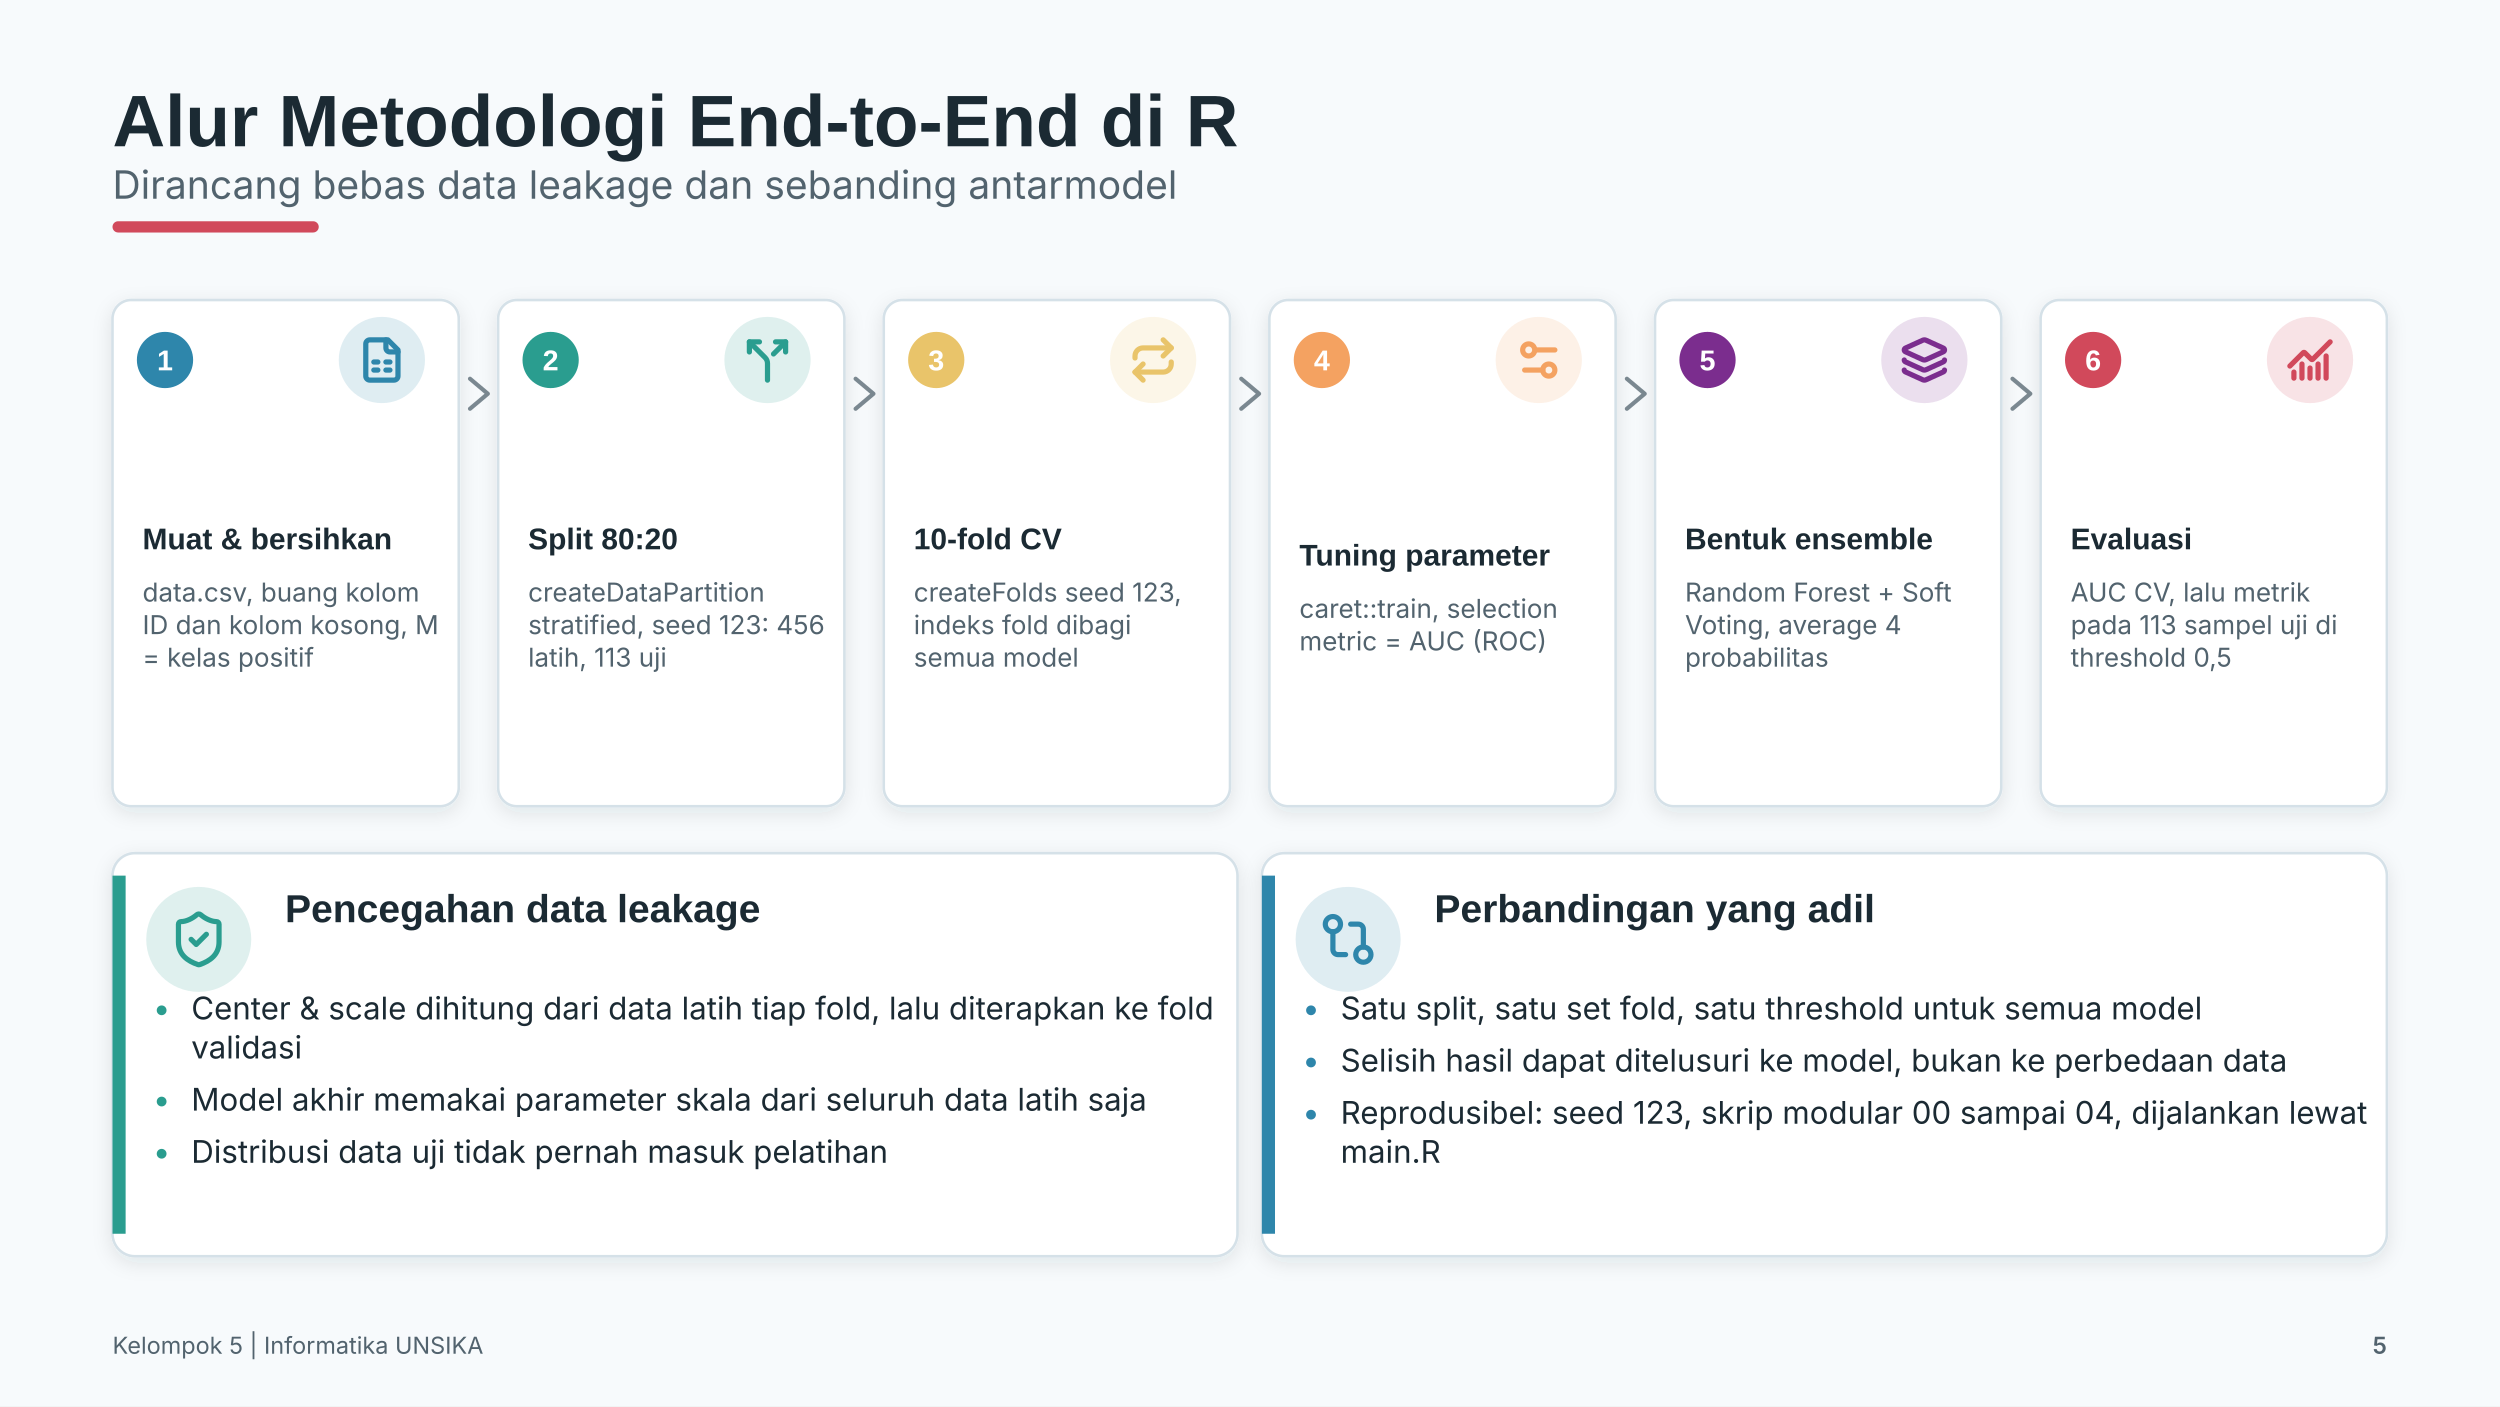
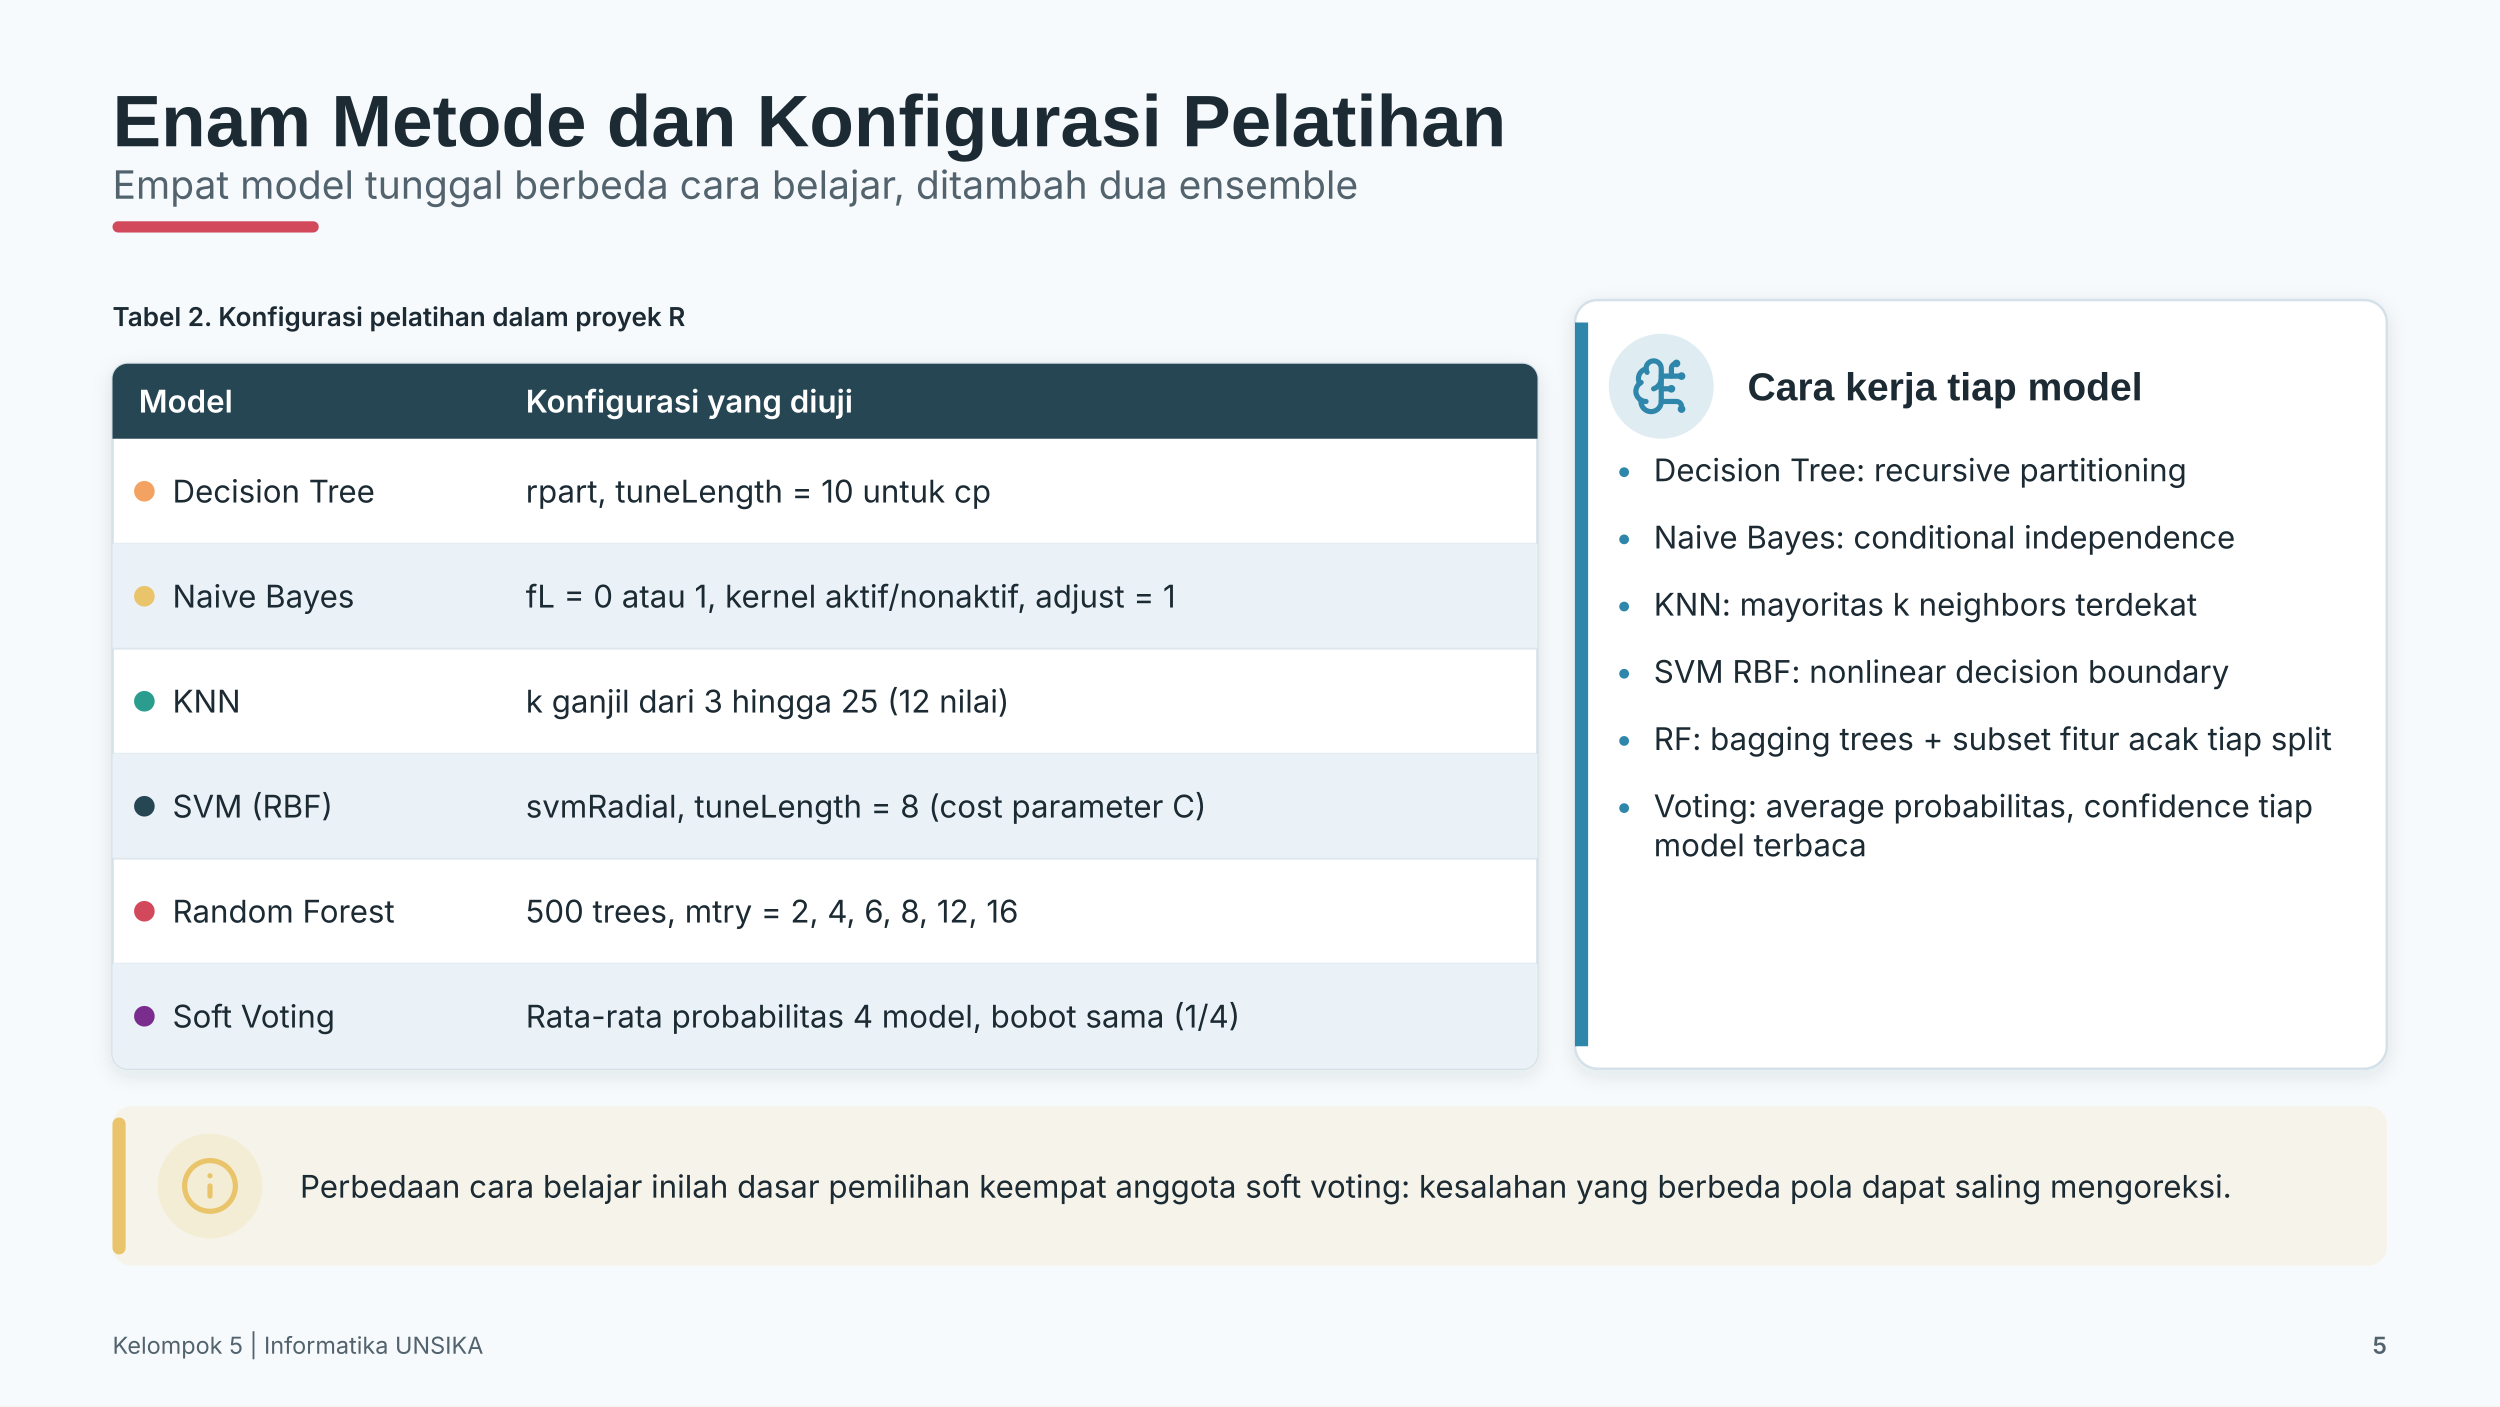
<svg xmlns="http://www.w3.org/2000/svg" width="1333.33" height="750.00" viewBox="0 0 1333.33 750.00">
  <defs>
    <filter id="soft" x="-20%" y="-20%" width="140%" height="140%">
      <feDropShadow dx="0" dy="3" stdDeviation="5" flood-color="#1B2A33" flood-opacity="0.10" />
    </filter>
  </defs>
  <rect x="0.00" y="0.00" width="1333.33" height="750.00" fill="#F7FAFC" />
-   <text x="60.00" y="78.00" font-family="'Poppins','Calibri',Arial,sans-serif" font-size="38.89" font-weight="700" fill="#1B2A33">Alur Metodologi End-to-End di R</text>
-   <text x="60.00" y="106.00" font-family="'Inter','Calibri',Arial,sans-serif" font-size="20.83" font-weight="400" fill="#52636E">Dirancang bebas data leakage dan sebanding antarmodel</text>
+   <text x="60.00" y="78.00" font-family="'Poppins','Calibri',Arial,sans-serif" font-size="38.89" font-weight="700" fill="#1B2A33">Enam Metode dan Konfigurasi Pelatihan</text>
+   <text x="60.00" y="106.00" font-family="'Inter','Calibri',Arial,sans-serif" font-size="20.83" font-weight="400" fill="#52636E">Empat model tunggal berbeda cara belajar, ditambah dua ensemble</text>
  <rect x="60.00" y="118.00" width="110.00" height="6.00" fill="#D1495B" rx="3.00" />
-   <rect x="60.00" y="160.00" width="184.67" height="270.00" fill="#FFFFFF" rx="10.00" stroke="#D5E1E8" stroke-width="1.39" filter="url(#soft)" />
-   <circle cx="88.00" cy="192.00" r="15.00" fill="#2E86AB" />
-   <text x="88.00" y="197.50" font-family="'Poppins','Calibri',Arial,sans-serif" font-size="15.28" font-weight="700" fill="#FFFFFF" text-anchor="middle">1</text>
-   <circle cx="203.67" cy="192.00" r="23.00" fill="#2E86AB" fill-opacity="0.15" />
-   <g transform="translate(190.79,179.12) scale(1.0733)" fill="none" stroke="#2E86AB" stroke-width="2.588" stroke-linecap="round" stroke-linejoin="round">
-     <path d="M15 2H6a2 2 0 0 0-2 2v16a2 2 0 0 0 2 2h12a2 2 0 0 0 2-2V7Z" />
-     <path d="M14 2v4a2 2 0 0 0 2 2h4" />
-     <path d="M8 13h2" />
-     <path d="M14 13h2" />
-     <path d="M8 17h2" />
-     <path d="M14 17h2" />
+   <text x="60.00" y="173.89" font-family="'Inter','Calibri',Arial,sans-serif" font-size="13.89" font-weight="600" fill="#1B2A33">Tabel 2. Konfigurasi pelatihan dalam proyek R</text>
+   <clipPath id="tbl60_160">
+     <rect x="60.00" y="194.00" width="760.00" height="376.00" rx="8" />
+   </clipPath>
+   <rect x="60.00" y="194.00" width="760.00" height="376.00" fill="#FFFFFF" rx="8.00" stroke="#D5E1E8" stroke-width="1.39" filter="url(#soft)" />
+   <g clip-path="url(#tbl60_160)">
+     <rect x="60.00" y="194.00" width="760.00" height="40.00" fill="#264653" />
+     <text x="74.00" y="220.00" font-family="'Inter','Calibri',Arial,sans-serif" font-size="16.67" font-weight="600" fill="#FFFFFF">Model</text>
+     <text x="280.41" y="220.00" font-family="'Inter','Calibri',Arial,sans-serif" font-size="16.67" font-weight="600" fill="#FFFFFF">Konfigurasi yang diuji</text>
+     <circle cx="77.00" cy="262.00" r="5.50" fill="#F4A261" />
+     <text x="92.00" y="268.00" font-family="'Inter','Calibri',Arial,sans-serif" font-size="16.67" font-weight="400" fill="#1B2A33">Decision Tree</text>
+     <text x="280.41" y="268.00" font-family="'Inter','Calibri',Arial,sans-serif" font-size="16.67" font-weight="400" fill="#1B2A33">rpart, tuneLength = 10 untuk cp</text>
+     <line x1="60.00" y1="290.00" x2="820.00" y2="290.00" stroke="#D5E1E8" stroke-width="1.04" opacity="0.7" />
+     <rect x="60.00" y="290.00" width="760.00" height="56.00" fill="#EAF2F7" />
+     <circle cx="77.00" cy="318.00" r="5.50" fill="#E9C46A" />
+     <text x="92.00" y="324.00" font-family="'Inter','Calibri',Arial,sans-serif" font-size="16.67" font-weight="400" fill="#1B2A33">Naive Bayes</text>
+     <text x="280.41" y="324.00" font-family="'Inter','Calibri',Arial,sans-serif" font-size="16.67" font-weight="400" fill="#1B2A33">fL = 0 atau 1, kernel aktif/nonaktif, adjust = 1</text>
+     <line x1="60.00" y1="346.00" x2="820.00" y2="346.00" stroke="#D5E1E8" stroke-width="1.04" opacity="0.7" />
+     <circle cx="77.00" cy="374.00" r="5.50" fill="#2A9D8F" />
+     <text x="92.00" y="380.00" font-family="'Inter','Calibri',Arial,sans-serif" font-size="16.67" font-weight="400" fill="#1B2A33">KNN</text>
+     <text x="280.41" y="380.00" font-family="'Inter','Calibri',Arial,sans-serif" font-size="16.67" font-weight="400" fill="#1B2A33">k ganjil dari 3 hingga 25 (12 nilai)</text>
+     <line x1="60.00" y1="402.00" x2="820.00" y2="402.00" stroke="#D5E1E8" stroke-width="1.04" opacity="0.7" />
+     <rect x="60.00" y="402.00" width="760.00" height="56.00" fill="#EAF2F7" />
+     <circle cx="77.00" cy="430.00" r="5.50" fill="#264653" />
+     <text x="92.00" y="436.00" font-family="'Inter','Calibri',Arial,sans-serif" font-size="16.67" font-weight="400" fill="#1B2A33">SVM (RBF)</text>
+     <text x="280.41" y="436.00" font-family="'Inter','Calibri',Arial,sans-serif" font-size="16.67" font-weight="400" fill="#1B2A33">svmRadial, tuneLength = 8 (cost parameter C)</text>
+     <line x1="60.00" y1="458.00" x2="820.00" y2="458.00" stroke="#D5E1E8" stroke-width="1.04" opacity="0.7" />
+     <circle cx="77.00" cy="486.00" r="5.50" fill="#D1495B" />
+     <text x="92.00" y="492.00" font-family="'Inter','Calibri',Arial,sans-serif" font-size="16.67" font-weight="400" fill="#1B2A33">Random Forest</text>
+     <text x="280.41" y="492.00" font-family="'Inter','Calibri',Arial,sans-serif" font-size="16.67" font-weight="400" fill="#1B2A33">500 trees, mtry = 2, 4, 6, 8, 12, 16</text>
+     <line x1="60.00" y1="514.00" x2="820.00" y2="514.00" stroke="#D5E1E8" stroke-width="1.04" opacity="0.7" />
+     <rect x="60.00" y="514.00" width="760.00" height="56.00" fill="#EAF2F7" />
+     <circle cx="77.00" cy="542.00" r="5.50" fill="#7B2D8E" />
+     <text x="92.00" y="548.00" font-family="'Inter','Calibri',Arial,sans-serif" font-size="16.67" font-weight="400" fill="#1B2A33">Soft Voting</text>
+     <text x="280.41" y="548.00" font-family="'Inter','Calibri',Arial,sans-serif" font-size="16.67" font-weight="400" fill="#1B2A33">Rata-rata probabilitas 4 model, bobot sama (1/4)</text>
  </g>
-   <text x="76.00" y="292.95" font-family="'Poppins','Calibri',Arial,sans-serif" font-size="15.97" font-weight="600" fill="#1B2A33">Muat &amp; bersihkan</text>
-   <text x="76.00" y="320.83" font-family="'Inter','Calibri',Arial,sans-serif" font-size="13.89" font-weight="400" fill="#52636E">data.csv, buang kolom</text>
-   <text x="76.00" y="338.19" font-family="'Inter','Calibri',Arial,sans-serif" font-size="13.89" font-weight="400" fill="#52636E">ID dan kolom kosong, M</text>
-   <text x="76.00" y="355.55" font-family="'Inter','Calibri',Arial,sans-serif" font-size="13.89" font-weight="400" fill="#52636E">= kelas positif</text>
-   <path d="M 250.67 202.00 L 260.17 210.00 L 250.67 218.00" fill="none" stroke="#52636E" stroke-width="2.22" stroke-linecap="round" stroke-linejoin="round" opacity="0.75" />
-   <rect x="265.67" y="160.00" width="184.67" height="270.00" fill="#FFFFFF" rx="10.00" stroke="#D5E1E8" stroke-width="1.39" filter="url(#soft)" />
-   <circle cx="293.67" cy="192.00" r="15.00" fill="#2A9D8F" />
-   <text x="293.67" y="197.50" font-family="'Poppins','Calibri',Arial,sans-serif" font-size="15.28" font-weight="700" fill="#FFFFFF" text-anchor="middle">2</text>
-   <circle cx="409.33" cy="192.00" r="23.00" fill="#2A9D8F" fill-opacity="0.15" />
-   <g transform="translate(396.45,179.12) scale(1.0733)" fill="none" stroke="#2A9D8F" stroke-width="2.588" stroke-linecap="round" stroke-linejoin="round">
-     <path d="M16 3h5v5" />
-     <path d="M8 3H3v5" />
-     <path d="M12 22v-8.3a4 4 0 0 0-1.172-2.872L3 3" />
-     <path d="m15 9 6-6" />
+   <rect x="840.00" y="160.00" width="433.00" height="410.00" fill="#FFFFFF" rx="12.00" stroke="#D5E1E8" stroke-width="1.39" filter="url(#soft)" />
+   <rect x="840.00" y="172.00" width="7.00" height="386.00" fill="#2E86AB" />
+   <circle cx="886.00" cy="206.00" r="28.00" fill="#2E86AB" fill-opacity="0.15" />
+   <g transform="translate(869.76,189.76) scale(1.3533)" fill="none" stroke="#2E86AB" stroke-width="2.053" stroke-linecap="round" stroke-linejoin="round">
+     <path d="M12 5a3 3 0 1 0-5.997.125 4 4 0 0 0-2.526 5.77 4 4 0 0 0 .556 6.588A4 4 0 1 0 12 18Z" />
+     <path d="M9 13a4.5 4.5 0 0 0 3-4" />
+     <path d="M6.003 5.125A3 3 0 0 0 6.401 6.5" />
+     <path d="M3.477 10.896a4 4 0 0 1 .585-.396" />
+     <path d="M6 18a4 4 0 0 1-1.967-.516" />
+     <path d="M12 13h4" />
+     <path d="M12 18h6a2 2 0 0 1 2 2v1" />
+     <path d="M12 8h8" />
+     <path d="M16 8V5a2 2 0 0 1 2-2" />
+     <circle cx="16" cy="13" r=".5" />
+     <circle cx="18" cy="3" r=".5" />
+     <circle cx="20" cy="21" r=".5" />
+     <circle cx="20" cy="8" r=".5" />
  </g>
-   <text x="281.67" y="292.95" font-family="'Poppins','Calibri',Arial,sans-serif" font-size="15.97" font-weight="600" fill="#1B2A33">Split 80:20</text>
-   <text x="281.67" y="320.83" font-family="'Inter','Calibri',Arial,sans-serif" font-size="13.89" font-weight="400" fill="#52636E">createDataPartition</text>
-   <text x="281.67" y="338.19" font-family="'Inter','Calibri',Arial,sans-serif" font-size="13.89" font-weight="400" fill="#52636E">stratified, seed 123: 456</text>
-   <text x="281.67" y="355.55" font-family="'Inter','Calibri',Arial,sans-serif" font-size="13.89" font-weight="400" fill="#52636E">latih, 113 uji</text>
-   <path d="M 456.33 202.00 L 465.83 210.00 L 456.33 218.00" fill="none" stroke="#52636E" stroke-width="2.22" stroke-linecap="round" stroke-linejoin="round" opacity="0.75" />
-   <rect x="471.33" y="160.00" width="184.67" height="270.00" fill="#FFFFFF" rx="10.00" stroke="#D5E1E8" stroke-width="1.39" filter="url(#soft)" />
-   <circle cx="499.33" cy="192.00" r="15.00" fill="#E9C46A" />
-   <text x="499.33" y="197.50" font-family="'Poppins','Calibri',Arial,sans-serif" font-size="15.28" font-weight="700" fill="#FFFFFF" text-anchor="middle">3</text>
-   <circle cx="615.00" cy="192.00" r="23.00" fill="#E9C46A" fill-opacity="0.15" />
-   <g transform="translate(602.12,179.12) scale(1.0733)" fill="none" stroke="#E9C46A" stroke-width="2.588" stroke-linecap="round" stroke-linejoin="round">
-     <path d="m17 2 4 4-4 4" />
-     <path d="M3 11v-1a4 4 0 0 1 4-4h14" />
-     <path d="m7 22-4-4 4-4" />
-     <path d="M21 13v1a4 4 0 0 1-4 4H3" />
+   <text x="932.00" y="213.50" font-family="'Poppins','Calibri',Arial,sans-serif" font-size="20.83" font-weight="600" fill="#1B2A33">Cara kerja tiap model</text>
+   <text x="862.00" y="256.67" font-family="'Inter','Calibri',Arial,sans-serif" font-size="16.67" font-weight="600" fill="#2E86AB">•</text>
+   <text x="882.00" y="256.67" font-family="'Inter','Calibri',Arial,sans-serif" font-size="16.67" font-weight="400" fill="#1B2A33">Decision Tree: recursive partitioning</text>
+   <text x="862.00" y="292.50" font-family="'Inter','Calibri',Arial,sans-serif" font-size="16.67" font-weight="600" fill="#2E86AB">•</text>
+   <text x="882.00" y="292.50" font-family="'Inter','Calibri',Arial,sans-serif" font-size="16.67" font-weight="400" fill="#1B2A33">Naive Bayes: conditional independence</text>
+   <text x="862.00" y="328.33" font-family="'Inter','Calibri',Arial,sans-serif" font-size="16.67" font-weight="600" fill="#2E86AB">•</text>
+   <text x="882.00" y="328.33" font-family="'Inter','Calibri',Arial,sans-serif" font-size="16.67" font-weight="400" fill="#1B2A33">KNN: mayoritas k neighbors terdekat</text>
+   <text x="862.00" y="364.17" font-family="'Inter','Calibri',Arial,sans-serif" font-size="16.67" font-weight="600" fill="#2E86AB">•</text>
+   <text x="882.00" y="364.17" font-family="'Inter','Calibri',Arial,sans-serif" font-size="16.67" font-weight="400" fill="#1B2A33">SVM RBF: nonlinear decision boundary</text>
+   <text x="862.00" y="400.00" font-family="'Inter','Calibri',Arial,sans-serif" font-size="16.67" font-weight="600" fill="#2E86AB">•</text>
+   <text x="882.00" y="400.00" font-family="'Inter','Calibri',Arial,sans-serif" font-size="16.67" font-weight="400" fill="#1B2A33">RF: bagging trees + subset fitur acak tiap split</text>
+   <text x="862.00" y="435.83" font-family="'Inter','Calibri',Arial,sans-serif" font-size="16.67" font-weight="600" fill="#2E86AB">•</text>
+   <text x="882.00" y="435.83" font-family="'Inter','Calibri',Arial,sans-serif" font-size="16.67" font-weight="400" fill="#1B2A33">Voting: average probabilitas, confidence tiap</text>
+   <text x="882.00" y="456.67" font-family="'Inter','Calibri',Arial,sans-serif" font-size="16.67" font-weight="400" fill="#1B2A33">model terbaca</text>
+   <rect x="60.00" y="590.00" width="1213.00" height="85.00" fill="#E9C46A" rx="10.00" fill-opacity="0.12" />
+   <rect x="60.00" y="596.00" width="7.00" height="73.00" fill="#E9C46A" rx="3.50" />
+   <circle cx="112.00" cy="632.50" r="28.00" fill="#E9C46A" fill-opacity="0.15" />
+   <g transform="translate(95.76,616.26) scale(1.3533)" fill="none" stroke="#E9C46A" stroke-width="2.053" stroke-linecap="round" stroke-linejoin="round">
+     <circle cx="12" cy="12" r="10" />
+     <path d="M12 16v-4" />
+     <path d="M12 8h.01" />
  </g>
-   <text x="487.33" y="292.95" font-family="'Poppins','Calibri',Arial,sans-serif" font-size="15.97" font-weight="600" fill="#1B2A33">10-fold CV</text>
-   <text x="487.33" y="320.83" font-family="'Inter','Calibri',Arial,sans-serif" font-size="13.89" font-weight="400" fill="#52636E">createFolds seed 123,</text>
-   <text x="487.33" y="338.19" font-family="'Inter','Calibri',Arial,sans-serif" font-size="13.89" font-weight="400" fill="#52636E">indeks fold dibagi</text>
-   <text x="487.33" y="355.55" font-family="'Inter','Calibri',Arial,sans-serif" font-size="13.89" font-weight="400" fill="#52636E">semua model</text>
-   <path d="M 662.00 202.00 L 671.50 210.00 L 662.00 218.00" fill="none" stroke="#52636E" stroke-width="2.22" stroke-linecap="round" stroke-linejoin="round" opacity="0.75" />
-   <rect x="677.00" y="160.00" width="184.67" height="270.00" fill="#FFFFFF" rx="10.00" stroke="#D5E1E8" stroke-width="1.39" filter="url(#soft)" />
-   <circle cx="705.00" cy="192.00" r="15.00" fill="#F4A261" />
-   <text x="705.00" y="197.50" font-family="'Poppins','Calibri',Arial,sans-serif" font-size="15.28" font-weight="700" fill="#FFFFFF" text-anchor="middle">4</text>
-   <circle cx="820.67" cy="192.00" r="23.00" fill="#F4A261" fill-opacity="0.15" />
-   <g transform="translate(807.79,179.12) scale(1.0733)" fill="none" stroke="#F4A261" stroke-width="2.588" stroke-linecap="round" stroke-linejoin="round">
-     <path d="M20 7h-9" />
-     <path d="M14 17H5" />
-     <circle cx="17" cy="17" r="3" />
-     <circle cx="7" cy="7" r="3" />
-   </g>
-   <text x="693.00" y="301.63" font-family="'Poppins','Calibri',Arial,sans-serif" font-size="15.97" font-weight="600" fill="#1B2A33">Tuning parameter</text>
-   <text x="693.00" y="329.51" font-family="'Inter','Calibri',Arial,sans-serif" font-size="13.89" font-weight="400" fill="#52636E">caret::train, selection</text>
-   <text x="693.00" y="346.87" font-family="'Inter','Calibri',Arial,sans-serif" font-size="13.89" font-weight="400" fill="#52636E">metric = AUC (ROC)</text>
-   <path d="M 867.67 202.00 L 877.17 210.00 L 867.67 218.00" fill="none" stroke="#52636E" stroke-width="2.22" stroke-linecap="round" stroke-linejoin="round" opacity="0.75" />
-   <rect x="882.67" y="160.00" width="184.67" height="270.00" fill="#FFFFFF" rx="10.00" stroke="#D5E1E8" stroke-width="1.39" filter="url(#soft)" />
-   <circle cx="910.67" cy="192.00" r="15.00" fill="#7B2D8E" />
-   <text x="910.67" y="197.50" font-family="'Poppins','Calibri',Arial,sans-serif" font-size="15.28" font-weight="700" fill="#FFFFFF" text-anchor="middle">5</text>
-   <circle cx="1026.33" cy="192.00" r="23.00" fill="#7B2D8E" fill-opacity="0.15" />
-   <g transform="translate(1013.45,179.12) scale(1.0733)" fill="none" stroke="#7B2D8E" stroke-width="2.588" stroke-linecap="round" stroke-linejoin="round">
-     <path d="M12.83 2.18a2 2 0 0 0-1.66 0L2.6 6.08a1 1 0 0 0 0 1.83l8.58 3.91a2 2 0 0 0 1.66 0l8.58-3.9a1 1 0 0 0 0-1.83z" />
-     <path d="M2 12a1 1 0 0 0 .58.91l8.6 3.91a2 2 0 0 0 1.65 0l8.58-3.9A1 1 0 0 0 22 12" />
-     <path d="M2 17a1 1 0 0 0 .58.91l8.6 3.91a2 2 0 0 0 1.65 0l8.58-3.9A1 1 0 0 0 22 17" />
-   </g>
-   <text x="898.67" y="292.95" font-family="'Poppins','Calibri',Arial,sans-serif" font-size="15.97" font-weight="600" fill="#1B2A33">Bentuk ensemble</text>
-   <text x="898.67" y="320.83" font-family="'Inter','Calibri',Arial,sans-serif" font-size="13.89" font-weight="400" fill="#52636E">Random Forest + Soft</text>
-   <text x="898.67" y="338.19" font-family="'Inter','Calibri',Arial,sans-serif" font-size="13.89" font-weight="400" fill="#52636E">Voting, average 4</text>
-   <text x="898.67" y="355.55" font-family="'Inter','Calibri',Arial,sans-serif" font-size="13.89" font-weight="400" fill="#52636E">probabilitas</text>
-   <path d="M 1073.33 202.00 L 1082.83 210.00 L 1073.33 218.00" fill="none" stroke="#52636E" stroke-width="2.22" stroke-linecap="round" stroke-linejoin="round" opacity="0.75" />
-   <rect x="1088.33" y="160.00" width="184.67" height="270.00" fill="#FFFFFF" rx="10.00" stroke="#D5E1E8" stroke-width="1.39" filter="url(#soft)" />
-   <circle cx="1116.33" cy="192.00" r="15.00" fill="#D1495B" />
-   <text x="1116.33" y="197.50" font-family="'Poppins','Calibri',Arial,sans-serif" font-size="15.28" font-weight="700" fill="#FFFFFF" text-anchor="middle">6</text>
-   <circle cx="1232.00" cy="192.00" r="23.00" fill="#D1495B" fill-opacity="0.15" />
-   <g transform="translate(1219.12,179.12) scale(1.0733)" fill="none" stroke="#D1495B" stroke-width="2.588" stroke-linecap="round" stroke-linejoin="round">
-     <path d="M12 16v5" />
-     <path d="M16 14v7" />
-     <path d="M20 10v11" />
-     <path d="m22 3-8.646 8.646a.5.5 0 0 1-.708 0L9.354 8.354a.5.5 0 0 0-.707 0L2 15" />
-     <path d="M4 18v3" />
-     <path d="M8 14v7" />
-   </g>
-   <text x="1104.33" y="292.95" font-family="'Poppins','Calibri',Arial,sans-serif" font-size="15.97" font-weight="600" fill="#1B2A33">Evaluasi</text>
-   <text x="1104.33" y="320.83" font-family="'Inter','Calibri',Arial,sans-serif" font-size="13.89" font-weight="400" fill="#52636E">AUC CV, lalu metrik</text>
-   <text x="1104.33" y="338.19" font-family="'Inter','Calibri',Arial,sans-serif" font-size="13.89" font-weight="400" fill="#52636E">pada 113 sampel uji di</text>
-   <text x="1104.33" y="355.55" font-family="'Inter','Calibri',Arial,sans-serif" font-size="13.89" font-weight="400" fill="#52636E">threshold 0,5</text>
-   <rect x="60.00" y="455.00" width="600.00" height="215.00" fill="#FFFFFF" rx="12.00" stroke="#D5E1E8" stroke-width="1.39" filter="url(#soft)" />
-   <rect x="60.00" y="467.00" width="7.00" height="191.00" fill="#2A9D8F" />
-   <circle cx="106.00" cy="501.00" r="28.00" fill="#2A9D8F" fill-opacity="0.15" />
-   <g transform="translate(89.76,484.76) scale(1.3533)" fill="none" stroke="#2A9D8F" stroke-width="2.053" stroke-linecap="round" stroke-linejoin="round">
-     <path d="M20 13c0 5-3.5 7.5-7.66 8.95a1 1 0 0 1-.67-.01C7.5 20.5 4 18 4 13V6a1 1 0 0 1 1-1c2 0 4.5-1.2 6.24-2.72a1.17 1.17 0 0 1 1.52 0C14.51 3.81 17 5 19 5a1 1 0 0 1 1 1z" />
-     <path d="m9 12 2 2 4-4" />
-   </g>
-   <text x="152.00" y="491.83" font-family="'Poppins','Calibri',Arial,sans-serif" font-size="20.83" font-weight="600" fill="#1B2A33">Pencegahan data leakage</text>
-   <text x="82.00" y="543.67" font-family="'Inter','Calibri',Arial,sans-serif" font-size="16.67" font-weight="600" fill="#2A9D8F">•</text>
-   <text x="102.00" y="543.67" font-family="'Inter','Calibri',Arial,sans-serif" font-size="16.67" font-weight="400" fill="#1B2A33">Center &amp; scale dihitung dari data latih tiap fold, lalu diterapkan ke fold</text>
-   <text x="102.00" y="564.50" font-family="'Inter','Calibri',Arial,sans-serif" font-size="16.67" font-weight="400" fill="#1B2A33">validasi</text>
-   <text x="82.00" y="592.33" font-family="'Inter','Calibri',Arial,sans-serif" font-size="16.67" font-weight="600" fill="#2A9D8F">•</text>
-   <text x="102.00" y="592.33" font-family="'Inter','Calibri',Arial,sans-serif" font-size="16.67" font-weight="400" fill="#1B2A33">Model akhir memakai parameter skala dari seluruh data latih saja</text>
-   <text x="82.00" y="620.17" font-family="'Inter','Calibri',Arial,sans-serif" font-size="16.67" font-weight="600" fill="#2A9D8F">•</text>
-   <text x="102.00" y="620.17" font-family="'Inter','Calibri',Arial,sans-serif" font-size="16.67" font-weight="400" fill="#1B2A33">Distribusi data uji tidak pernah masuk pelatihan</text>
-   <rect x="673.00" y="455.00" width="600.00" height="215.00" fill="#FFFFFF" rx="12.00" stroke="#D5E1E8" stroke-width="1.39" filter="url(#soft)" />
-   <rect x="673.00" y="467.00" width="7.00" height="191.00" fill="#2E86AB" />
-   <circle cx="719.00" cy="501.00" r="28.00" fill="#2E86AB" fill-opacity="0.15" />
-   <g transform="translate(702.76,484.76) scale(1.3533)" fill="none" stroke="#2E86AB" stroke-width="2.053" stroke-linecap="round" stroke-linejoin="round">
-     <circle cx="18" cy="18" r="3" />
-     <circle cx="6" cy="6" r="3" />
-     <path d="M13 6h3a2 2 0 0 1 2 2v7" />
-     <path d="M11 18H8a2 2 0 0 1-2-2V9" />
-   </g>
-   <text x="765.00" y="491.83" font-family="'Poppins','Calibri',Arial,sans-serif" font-size="20.83" font-weight="600" fill="#1B2A33">Perbandingan yang adil</text>
-   <text x="695.00" y="543.67" font-family="'Inter','Calibri',Arial,sans-serif" font-size="16.67" font-weight="600" fill="#2E86AB">•</text>
-   <text x="715.00" y="543.67" font-family="'Inter','Calibri',Arial,sans-serif" font-size="16.67" font-weight="400" fill="#1B2A33">Satu split, satu set fold, satu threshold untuk semua model</text>
-   <text x="695.00" y="571.50" font-family="'Inter','Calibri',Arial,sans-serif" font-size="16.67" font-weight="600" fill="#2E86AB">•</text>
-   <text x="715.00" y="571.50" font-family="'Inter','Calibri',Arial,sans-serif" font-size="16.67" font-weight="400" fill="#1B2A33">Selisih hasil dapat ditelusuri ke model, bukan ke perbedaan data</text>
-   <text x="695.00" y="599.33" font-family="'Inter','Calibri',Arial,sans-serif" font-size="16.67" font-weight="600" fill="#2E86AB">•</text>
-   <text x="715.00" y="599.33" font-family="'Inter','Calibri',Arial,sans-serif" font-size="16.67" font-weight="400" fill="#1B2A33">Reprodusibel: seed 123, skrip modular 00 sampai 04, dijalankan lewat</text>
-   <text x="715.00" y="620.17" font-family="'Inter','Calibri',Arial,sans-serif" font-size="16.67" font-weight="400" fill="#1B2A33">main.R</text>
+   <text x="160.00" y="638.75" font-family="'Inter','Calibri',Arial,sans-serif" font-size="16.67" font-weight="400" fill="#1B2A33">Perbedaan cara belajar inilah dasar pemilihan keempat anggota soft voting: kesalahan yang berbeda pola dapat saling mengoreksi.</text>
  <text x="60.00" y="722.00" font-family="'Inter','Calibri',Arial,sans-serif" font-size="12.50" font-weight="400" fill="#52636E">Kelompok 5 | Informatika UNSIKA</text>
  <text x="1273.00" y="722.00" font-family="'Inter','Calibri',Arial,sans-serif" font-size="12.50" font-weight="600" fill="#52636E" text-anchor="end">5</text>
</svg>
